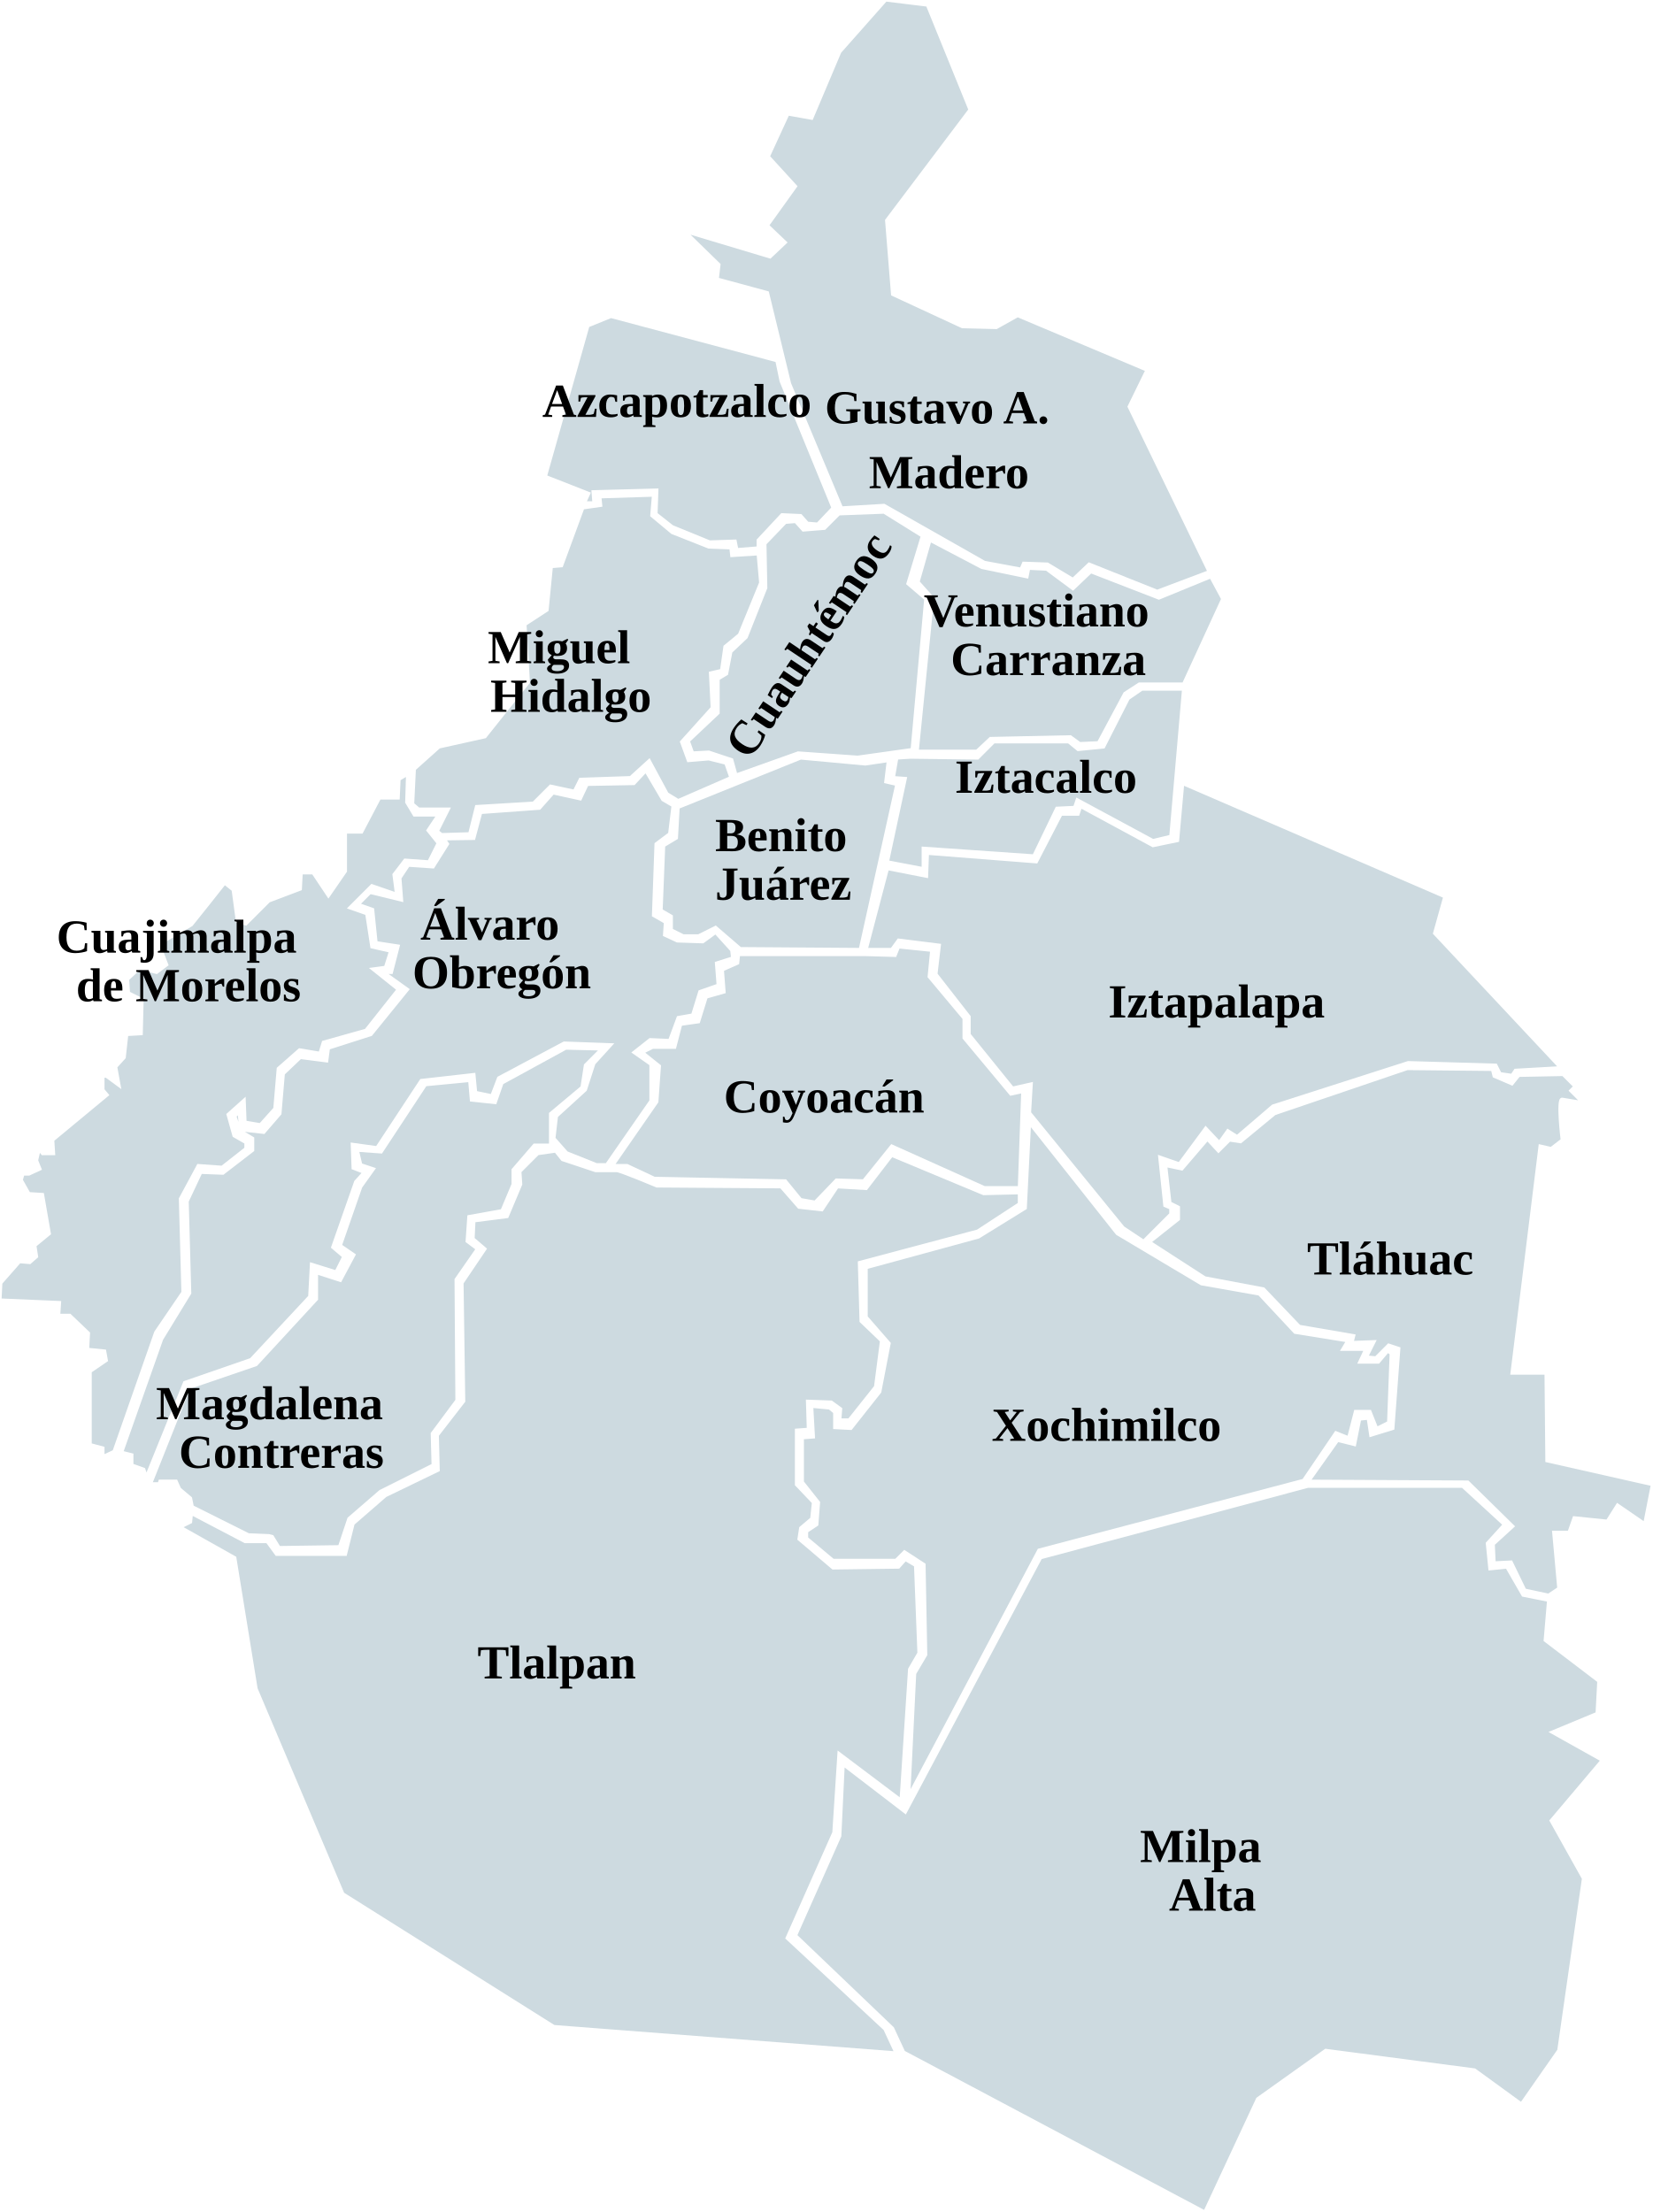
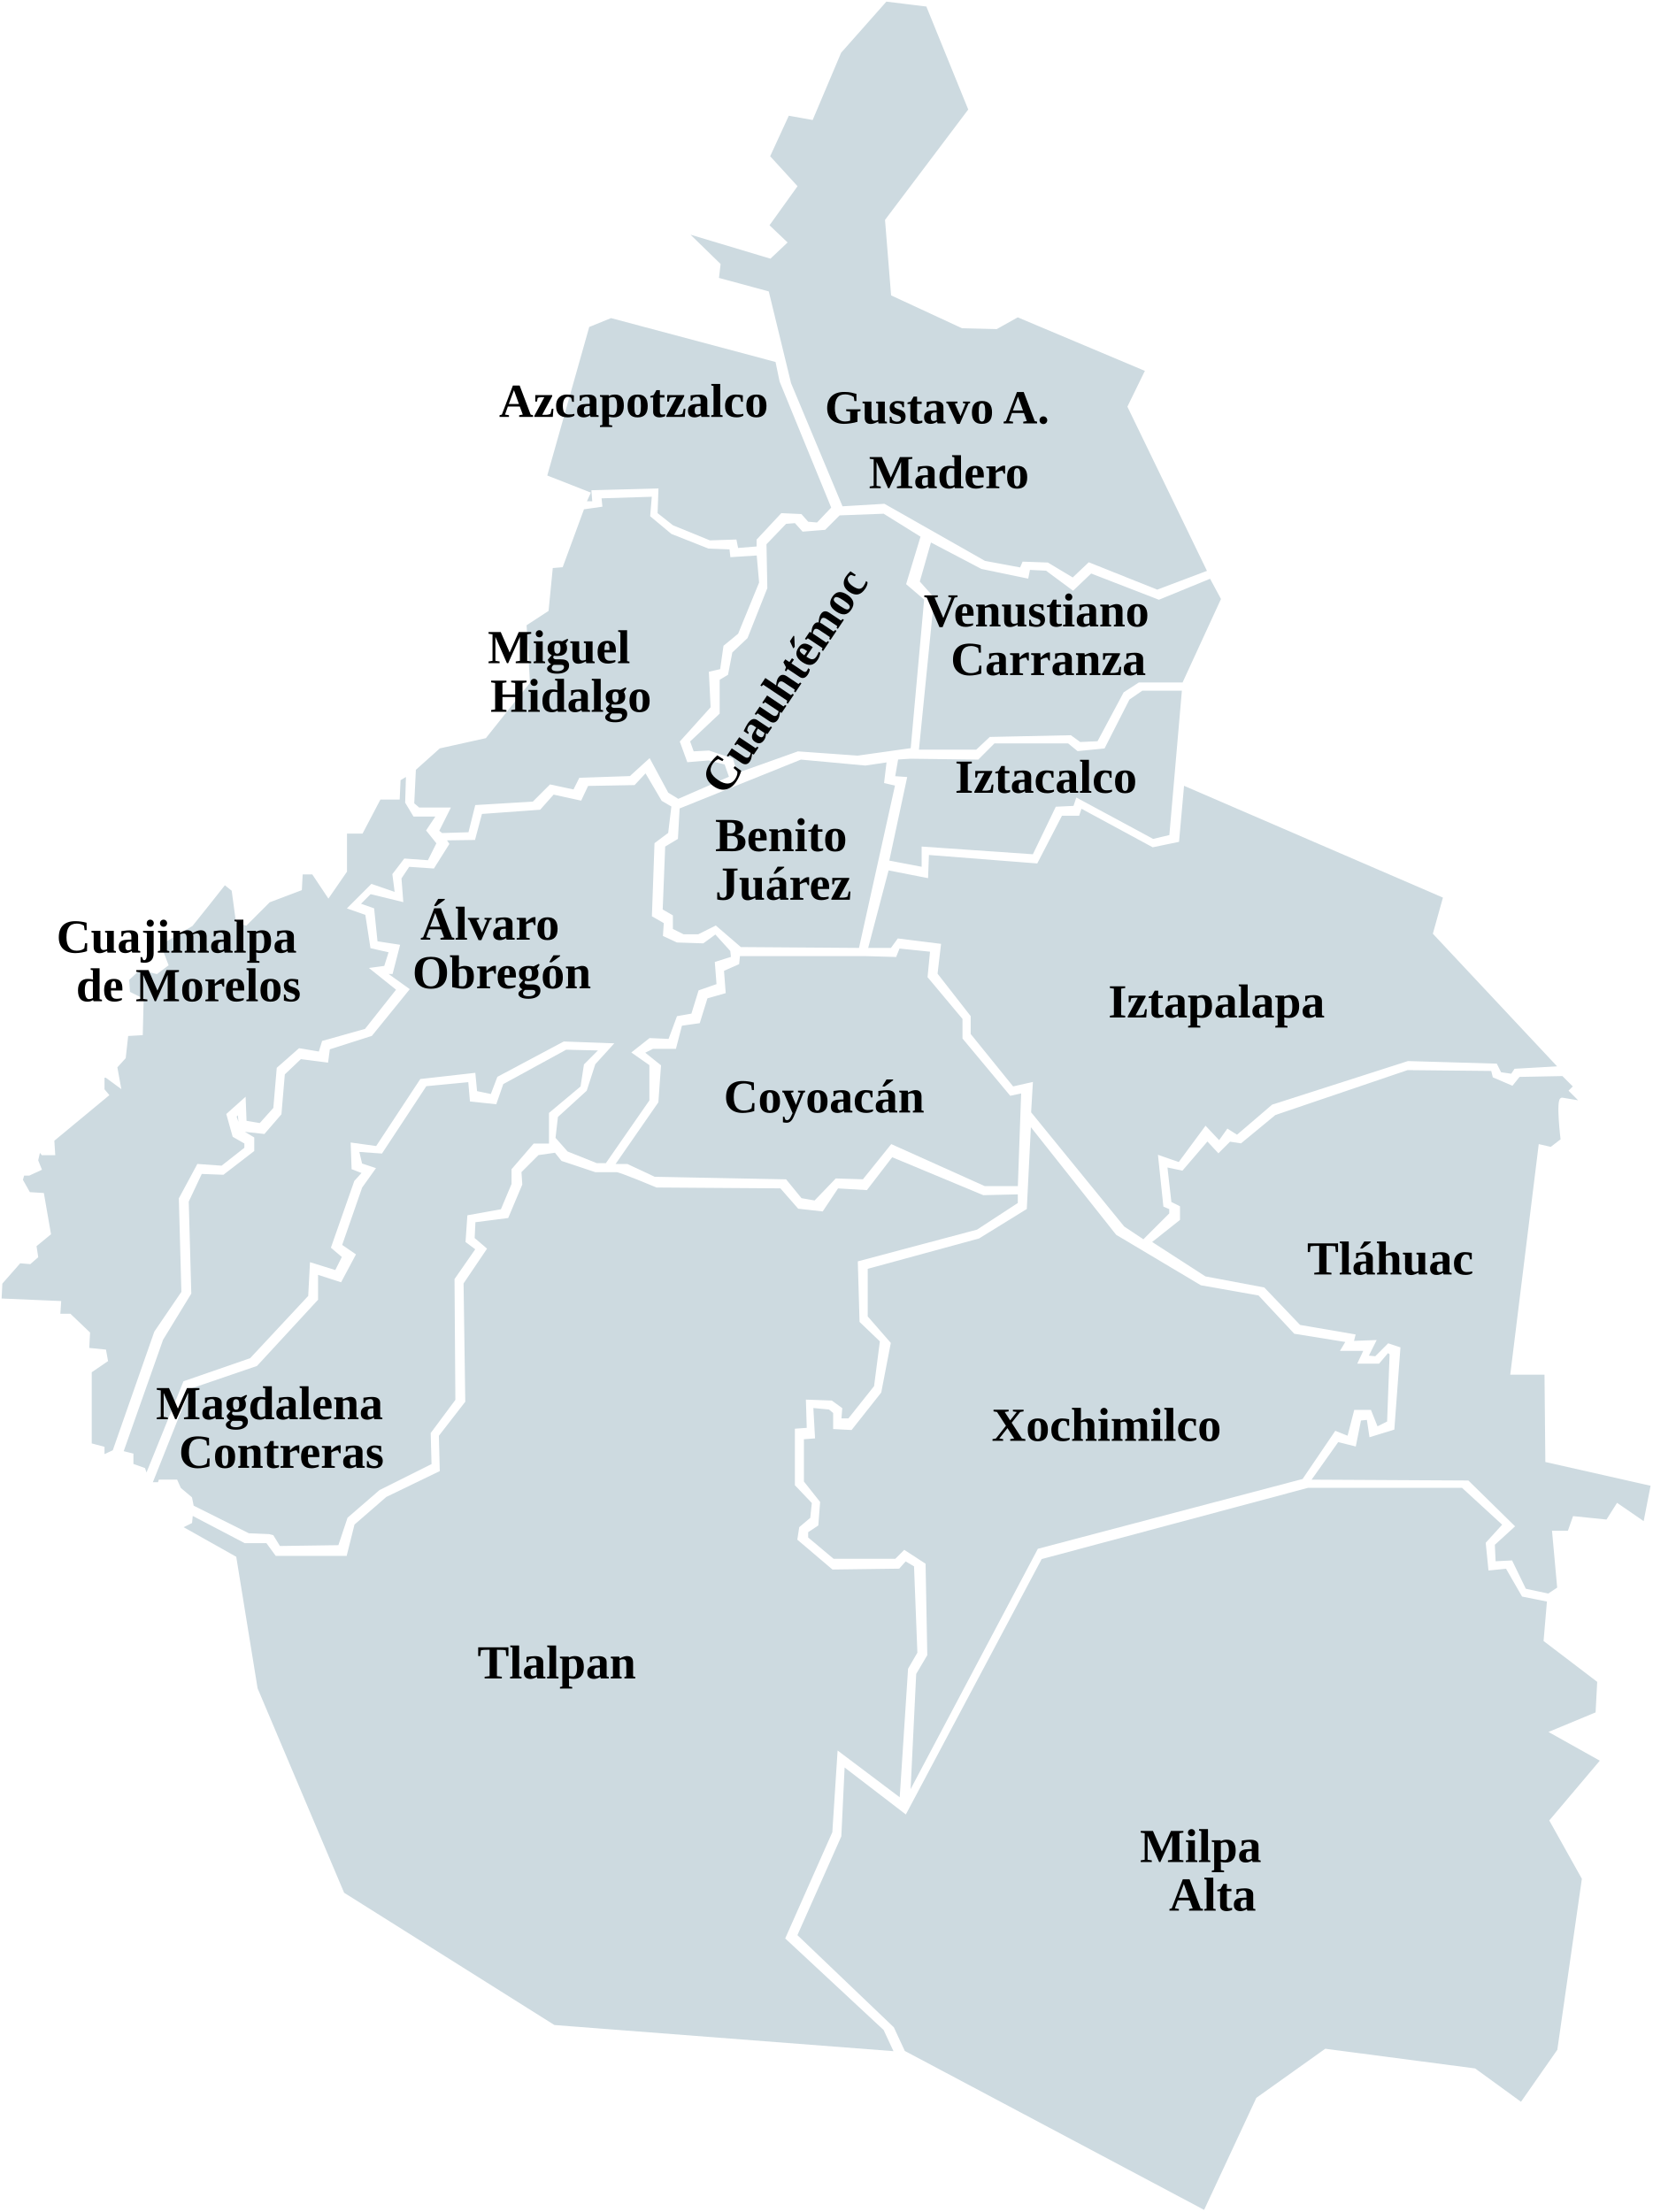
<svg xmlns="http://www.w3.org/2000/svg" x-init="load_map_data{0}(data)" viewBox="0 0 764.849 1024" fill="none" class="object-contain" id="svg2" version="1.0">
  <defs id="defs4">
    </defs>
  <g id="layer1" transform="translate(3.3691102e-6,306.57)">
    <g id="g6224" transform="matrix(1.427323,0,0,1.427323,-23.37656,-335.1826)">
      <path id="{0}-9" d="M 317.145,21.702 L 330.942,55.642 L 303.9,91.513 L 305.832,115.519 L 328.459,126.005 L 339.496,126.281 L 346.394,122.418 L 388.336,140.077 L 382.541,151.942 L 408.479,205.474 L 391.647,211.82 L 369.573,202.99 L 364.33,207.957 L 356.052,202.99 L 348.326,202.714 L 347.498,204.646 L 335.633,202.438 L 303.073,183.951 L 289.276,184.779 L 272.444,144.492 L 265.27,114.967 L 248.99,110.552 L 249.542,105.862 L 238.504,95.1 L 266.098,103.378 L 271.064,98.687 L 265.27,93.169 L 274.376,80.476 L 265.546,70.818 L 271.892,57.021 L 279.618,58.401 L 288.724,36.878 L 303.625,20.046 L 317.145,21.702 z" style="fill:#cddae0;fill-opacity:1;fill-rule:evenodd;stroke:rgb(255,255,255);stroke-linecap:butt;stroke-linejoin:miter;stroke-opacity:1" />
      <path id="{0}-2" d="M 207.048,125.729 L 193.251,174.569 L 207.324,180.088 L 205.944,183.123 L 208.979,183.123 L 208.703,179.536 L 229.398,178.984 L 229.123,186.71 L 234.365,190.849 L 246.506,195.816 L 254.784,195.54 L 255.336,198.299 L 262.235,197.747 L 262.235,195.264 L 269.961,186.986 L 276.031,187.262 L 278.239,189.745 L 281.55,190.021 L 286.517,184.779 L 269.685,143.664 L 268.305,137.042 L 214.498,122.694 L 207.048,125.729 z" style="fill:#cddae0;fill-opacity:1;fill-rule:evenodd;stroke:rgb(255,255,255);stroke-linecap:butt;stroke-linejoin:miter;stroke-opacity:1" />
      <path id="{0}-17" d="M 409.031,207.129 L 392.199,214.027 L 370.124,205.474 L 364.33,210.992 L 355.776,204.646 L 349.981,204.37 L 349.429,207.129 L 334.805,204.094 L 317.973,195.264 L 314.11,208.785 L 318.801,214.027 L 313.834,263.695 L 333.149,263.695 L 337.564,259.556 L 363.502,259.005 L 366.537,261.212 L 372.608,260.936 L 381.162,244.932 L 385.853,241.897 L 400.201,241.897 L 412.894,214.303 L 409.031,207.129 z" style="fill:#cddae0;fill-opacity:1;fill-rule:evenodd;stroke:rgb(255,255,255);stroke-linecap:butt;stroke-linejoin:miter;stroke-opacity:1" />
      <path id="{0}-10" d="M 304.176,299.567 L 315.766,301.774 L 315.766,295.152 L 351.637,297.635 L 359.087,282.183 L 364.882,281.907 L 365.71,279.424 L 390.268,292.668 L 396.062,291.289 L 400.201,243.552 L 386.68,243.552 L 382.266,246.588 L 374.263,262.316 L 365.985,263.144 L 362.95,260.66 L 338.668,260.66 L 333.425,265.903 L 311.627,265.627 L 307.212,265.903 L 306.108,272.249 L 309.971,272.525 L 304.176,299.567 z" style="fill:#cddae0;fill-opacity:1;fill-rule:evenodd;stroke:rgb(255,255,255);stroke-linecap:butt;stroke-linejoin:miter;stroke-opacity:1" />
      <path id="{0}-13" d="M 198.494,203.542 L 205.392,184.779 L 211.187,183.951 L 210.911,181.191 L 228.295,180.64 L 227.743,187.262 L 234.365,192.781 L 246.23,197.471 L 253.405,197.747 L 253.681,200.231 L 262.235,199.679 L 263.062,209.061 L 256.164,225.893 L 251.473,229.756 L 250.369,237.482 L 246.782,238.31 L 247.334,249.623 L 237.401,260.66 L 239.608,266.731 L 246.23,266.179 L 251.749,267.559 L 253.405,272.249 L 236.297,279.7 L 232.71,277.492 L 226.915,266.731 L 220.845,272.249 L 204.564,272.801 L 202.633,276.664 L 194.907,275.009 L 189.388,280.527 L 170.901,281.631 L 168.693,290.461 L 159.587,290.737 L 158.208,289.633 L 161.795,282.459 L 152.137,282.459 L 150.206,280.803 L 150.757,269.49 L 158.76,262.316 L 173.66,259.005 L 187.733,241.345 L 186.629,222.581 L 193.803,217.891 L 195.183,203.818 L 198.494,203.542 z" style="fill:#cddae0;fill-opacity:1;fill-rule:evenodd;stroke:rgb(255,255,255);stroke-linecap:butt;stroke-linejoin:miter;stroke-opacity:1" />
      <path id="{0}-7" d="M 315.49,193.884 L 303.073,186.158 L 288.448,186.71 L 283.757,191.401 L 276.859,191.953 L 274.376,189.193 L 271.064,189.469 L 264.442,196.368 L 264.718,210.716 L 258.371,226.72 L 253.405,231.411 L 252.025,238.586 L 249.266,240.241 L 249.266,251.279 L 239.608,260.384 L 240.988,264.247 L 246.23,263.971 L 253.681,266.455 L 255.06,271.422 L 275.203,264.247 L 294.519,265.627 L 312.178,263.144 L 316.593,214.303 L 310.799,209.337 L 315.49,193.884 z" style="fill:#cddae0;fill-opacity:1;fill-rule:evenodd;stroke:rgb(255,255,255);stroke-linecap:butt;stroke-linejoin:miter;stroke-opacity:1" />
      <path id="{0}-3" d="M 295.347,327.988 L 256.44,327.712 L 248.438,320.814 L 242.919,323.573 L 237.952,323.573 L 234.089,321.642 L 234.089,317.227 L 230.778,315.295 L 231.606,294.324 L 235.745,291.841 L 236.297,281.907 L 276.031,265.903 L 297.002,267.834 L 304.452,266.731 L 303.625,273.629 L 307.212,274.457 L 295.347,327.988 z" style="fill:#cddae0;fill-opacity:1;fill-rule:evenodd;stroke:rgb(255,255,255);stroke-linecap:butt;stroke-linejoin:miter;stroke-opacity:1" />
      <path id="{0}-1" d="M 243.333,341.647 L 249.266,339.577 L 248.714,332.403 L 253.957,330.747 L 253.681,328.264 L 248.438,322.469 L 244.299,325.505 L 236.021,325.229 L 231.882,323.297 L 232.158,319.158 L 228.295,316.951 L 229.123,293.772 L 233.537,290.461 L 234.641,281.355 L 231.33,279.424 L 225.811,270.042 L 221.948,274.181 L 206.772,274.457 L 204.564,279.148 L 195.735,277.216 L 191.32,282.183 L 172.28,283.563 L 170.034,291.979 L 160.415,292.117 L 161.519,293.772 L 156.828,301.222 L 148.826,300.671 L 146.067,304.81 L 146.618,311.984 L 136.409,309.5 L 132.546,313.363 L 137.237,315.019 L 138.34,325.78 L 145.515,326.884 L 143.307,335.438 L 140.824,335.438 L 148.55,340.957 L 136.685,355.581 L 122.888,359.996 L 122.336,364.135 L 113.782,363.031 L 108.264,368.274 L 107.16,381.243 L 101.917,387.314 L 94.467,386.486 L 93.915,380.691 L 92.536,382.071 L 94.191,386.762 L 98.33,389.245 L 98.33,393.108 L 88.672,400.558 L 81.498,400.283 L 77.083,409.664 L 77.911,439.465 L 68.805,454.365 L 55.836,491.065 L 59.148,491.892 L 59.148,495.204 L 63.011,496.583 L 63.838,499.067 L 76.255,468.438 L 97.778,460.988 L 116.818,440.569 L 117.37,430.083 L 125.372,432.567 L 127.855,427.6 L 124.268,424.565 L 131.718,403.318 L 134.477,400.283 L 130.89,398.903 L 130.614,391.177 L 138.616,392.28 L 152.965,370.482 L 170.073,368.55 L 170.625,374.345 L 175.867,375.449 L 178.075,369.654 L 199.322,358.341 L 214.498,358.893 L 208.979,364.963 L 206.22,373.517 L 196.838,382.071 L 196.011,389.245 L 200.15,393.936 L 209.807,397.799 L 213.118,397.799 L 227.467,377.104 L 227.467,365.239 L 221.948,361.376 L 227.191,357.237 L 233.537,357.513 L 236.297,350.063 L 240.988,349.235 L 243.333,341.647 z" style="fill:#cddae0;fill-opacity:1;fill-rule:evenodd;stroke:rgb(255,255,255);stroke-linecap:butt;stroke-linejoin:miter;stroke-opacity:1" />
      <path id="{0}-6" d="M 148.55,271.146 L 145.791,272.801 L 145.515,278.872 L 139.444,278.872 L 133.65,289.909 L 128.407,289.909 L 128.407,302.602 L 122.888,310.604 L 117.921,303.154 L 114.058,303.154 L 113.782,308.397 L 103.573,312.26 L 96.123,319.71 L 93.363,318.882 L 91.984,308.673 L 89.224,306.465 L 83.982,313.088 L 78.463,319.986 L 69.633,325.229 L 68.253,327.16 L 70.461,332.955 L 67.15,335.438 L 61.631,334.058 L 57.768,337.646 L 58.044,342.061 L 62.459,344.268 L 62.183,355.305 L 57.492,355.581 L 56.664,363.031 L 53.905,366.067 L 55.009,372.137 L 50.87,369.102 L 49.766,369.102 L 49.766,373.517 L 51.145,375.173 L 33.486,389.797 L 33.762,394.212 L 30.175,394.212 L 29.071,392.832 L 28.243,396.419 L 29.347,399.179 L 25.76,400.834 L 23.828,400.834 L 23.276,402.766 L 25.76,407.181 L 30.175,407.457 L 32.382,420.15 L 27.691,424.013 L 28.243,427.6 L 26.036,429.531 L 22.724,429.256 L 16.654,436.154 L 16.378,441.673 L 35.693,442.5 L 35.417,446.639 L 39.004,446.639 L 45.075,452.434 L 44.799,457.677 L 50.318,458.229 L 50.87,461.264 L 45.627,464.851 L 45.627,488.581 L 49.766,489.685 L 49.766,492.444 L 53.353,490.789 L 66.874,452.158 L 75.704,439.189 L 74.876,408.836 L 80.67,398.075 L 88.397,398.627 L 96.123,392.556 L 96.123,390.625 L 92.26,388.417 L 90.328,381.519 L 95.571,376.828 L 95.847,384.002 L 100.814,384.83 L 105.504,379.588 L 106.608,366.619 L 113.506,360.548 L 120.129,361.652 L 121.233,358.065 L 135.029,354.202 L 145.515,340.957 L 137.237,334.334 L 141.376,333.783 L 143.031,328.54 L 136.961,327.16 L 135.305,316.399 L 129.786,314.467 L 136.961,307.293 L 144.963,310.052 L 144.135,303.706 L 147.722,299.015 L 155.448,299.567 L 158.484,293.496 L 155.172,289.357 L 158.484,284.39 L 150.757,284.39 L 148.274,280.252 L 148.55,271.146 z" style="fill:#cddae0;fill-opacity:1;fill-rule:evenodd;stroke:rgb(255,255,255);stroke-linecap:butt;stroke-linejoin:miter;stroke-opacity:1" />
      <path id="{0}-12" d="M 103.573,518.106 L 96.95,517.83 L 78.739,508.724 L 78.187,505.965 L 74.6,502.93 L 73.496,500.446 L 68.253,500.446 L 67.977,501.274 L 65.218,501.274 L 77.635,470.094 L 99.434,462.643 L 119.025,441.397 L 119.025,432.843 L 126.751,435.326 L 131.166,427.048 L 126.751,424.013 L 133.374,404.973 L 137.513,399.179 L 133.374,397.799 L 132.27,393.108 L 139.996,393.66 L 154.345,371.861 L 168.693,370.482 L 169.245,376.828 L 176.971,377.656 L 179.179,371.31 L 199.874,359.996 L 211.463,360.272 L 206.22,365.515 L 205.116,372.689 L 194.907,381.243 L 194.907,391.453 L 189.664,391.453 L 182.766,399.455 L 182.766,404.146 L 179.179,412.7 L 168.417,414.631 L 167.865,422.633 L 171.177,425.117 L 164.278,435.05 L 164.554,474.233 L 156.552,484.994 L 156.828,495.204 L 139.72,503.758 L 129.511,512.587 L 126.475,521.693 L 106.884,521.969 L 104.677,518.382 L 103.573,518.106 z" style="fill:#cddae0;fill-opacity:1;fill-rule:evenodd;stroke:rgb(255,255,255);stroke-linecap:butt;stroke-linejoin:miter;stroke-opacity:1" />
      <path id="{0}-16" d="M 78.463,510.932 L 78.187,513.691 L 74.876,515.347 L 92.536,525.28 L 99.434,567.774 L 127.579,634.274 L 196.011,677.32 L 306.936,685.874 L 303.349,678.147 L 271.616,648.623 L 286.793,614.407 L 288.448,588.745 L 308.591,603.921 L 311.351,561.428 L 314.386,556.185 L 313.282,527.764 L 309.971,525.832 L 307.764,528.316 L 286.517,528.592 L 275.479,519.21 L 276.031,515.623 L 279.618,512.587 L 280.17,507.345 L 274.652,501.55 L 274.652,483.89 L 278.515,483.614 L 278.239,474.509 L 285.965,474.785 L 289,476.992 L 288.724,480.579 L 291.759,480.579 L 300.313,469.818 L 302.245,454.917 L 295.622,448.571 L 295.071,429.531 L 333.425,419.322 L 346.946,410.492 L 346.946,406.905 L 335.357,407.181 L 305.556,394.764 L 297.278,405.525 L 287.896,404.973 L 282.93,412.424 L 275.479,411.596 L 269.685,404.973 L 229.398,404.697 C 229.398,404.697 217.533,399.731 216.43,399.731 C 215.326,399.731 209.531,399.731 209.531,399.731 L 198.77,396.144 L 196.562,393.384 L 190.768,394.212 L 184.973,400.007 L 185.249,404.146 L 180.834,414.631 L 170.073,416.011 L 169.797,421.805 L 173.66,425.117 L 166.21,436.154 L 166.762,474.509 L 158.208,485.546 L 158.484,496.859 L 141.376,505.137 L 130.89,514.243 L 128.407,524.177 L 106.056,524.177 L 103.021,520.038 L 95.847,520.038 L 78.463,510.932 z" style="fill:#cddae0;fill-opacity:1;fill-rule:evenodd;stroke:rgb(255,255,255);stroke-linecap:butt;stroke-linejoin:miter;stroke-opacity:1" />
      <path id="{0}-14" d="M 309.419,685.598 L 407.1,737.473 L 424.207,700.774 L 446.282,685.046 L 494.57,691.392 L 509.747,702.43 L 521.888,685.046 L 529.89,629.307 L 519.404,610.544 L 535.96,590.952 L 519.68,581.847 L 534.305,575.776 L 534.857,565.291 L 517.473,552.046 L 518.577,539.077 L 510.299,537.421 L 505.056,528.316 L 499.537,528.867 L 498.709,520.589 L 504.228,514.519 L 490.707,502.102 L 440.487,502.102 L 353.844,525.28 L 309.971,607.784 L 289.828,592.332 L 288.724,615.511 L 274.376,647.795 L 305.832,677.871 L 309.419,685.598 z" style="fill:#cddae0;fill-opacity:1;fill-rule:evenodd;stroke:rgb(255,255,255);stroke-linecap:butt;stroke-linejoin:miter;stroke-opacity:1" />
      <path id="{0}-5" d="M 297.002,329.644 L 255.888,329.644 L 255.612,332.403 L 250.645,334.61 L 251.197,341.785 L 245.403,343.44 L 242.919,351.442 L 237.125,352.27 L 235.193,359.72 L 228.019,359.72 L 224.708,361.376 L 230.226,365.791 L 229.398,377.38 L 215.05,398.075 L 219.741,398.075 L 228.571,402.214 L 271.064,403.042 L 276.031,409.112 L 280.722,409.94 L 287.62,402.766 L 296.45,403.042 L 305.556,391.729 L 335.633,405.249 L 346.946,405.249 L 348.05,374.069 L 344.187,374.897 L 329.01,356.685 L 329.01,350.339 L 317.697,336.818 L 318.525,328.264 L 307.764,327.16 L 306.66,329.92 L 297.002,329.644 z" style="fill:#cddae0;fill-opacity:1;fill-rule:evenodd;stroke:rgb(255,255,255);stroke-linecap:butt;stroke-linejoin:miter;stroke-opacity:1" />
      <path id="{0}-11" d="M 304.176,301.774 L 297.278,327.988 L 305.556,327.988 L 307.764,324.953 L 321.008,326.608 L 319.905,335.99 L 330.666,349.787 L 330.666,355.581 L 344.739,372.965 L 350.809,371.585 L 350.257,380.967 L 380.61,418.218 L 387.232,422.633 L 396.062,413.803 L 396.062,411.872 L 394.131,411.044 L 392.475,395.316 L 398.822,397.523 L 407.375,385.934 L 411.79,390.625 L 414.55,386.762 L 417.585,388.693 L 429.174,378.76 L 473.048,364.687 L 501.469,365.515 L 502.848,368.274 L 506.711,368.826 L 507.815,367.171 L 522.44,366.343 L 481.602,322.745 L 484.913,310.88 L 399.925,274.181 L 398.27,292.668 L 390.268,294.324 L 366.813,281.631 L 365.985,284.115 L 360.467,284.115 L 352.465,299.567 L 317.145,296.808 L 316.869,304.258 L 304.176,301.774 z" style="fill:#cddae0;fill-opacity:1;fill-rule:evenodd;stroke:rgb(255,255,255);stroke-linecap:butt;stroke-linejoin:miter;stroke-opacity:1" />
      <path id="{0}-15" d="M 450.145,487.202 L 440.763,500.446 L 492.363,500.722 L 506.987,515.071 L 500.641,520.865 L 500.917,526.936 L 506.436,526.66 L 510.85,535.766 L 518.577,537.421 L 521.888,535.214 L 520.232,517.002 L 525.199,517.002 L 526.855,512.311 L 537.616,513.415 L 540.927,508.172 L 549.757,514.243 L 552.24,501.55 L 518.025,493.824 L 517.749,465.403 L 506.711,465.403 L 515.817,391.729 L 519.404,392.556 L 522.992,389.797 C 522.992,389.797 521.336,376.276 522.992,376.552 C 524.647,376.828 529.614,377.656 529.614,377.656 L 525.751,373.793 L 527.131,372.413 L 523.267,368.55 L 508.919,368.826 L 506.711,371.585 L 500.917,369.102 L 500.365,366.895 L 472.772,366.619 L 429.726,381.243 L 418.689,390.349 L 415.102,389.797 L 411.514,393.384 L 407.927,389.521 L 399.649,399.179 L 394.407,398.075 L 395.786,410.216 L 398.546,411.596 L 398.546,415.459 L 389.164,422.909 L 407.1,434.498 L 426.139,438.085 L 437.728,450.226 L 455.388,453.262 L 454.836,455.469 L 462.01,455.193 L 459.527,460.16 L 462.562,460.436 L 466.701,456.297 L 470.012,457.401 L 468.081,483.338 L 460.907,485.546 L 460.079,480.027 L 457.319,480.303 L 455.664,488.581 L 450.145,487.202 z" style="fill:#cddae0;fill-opacity:1;fill-rule:evenodd;stroke:rgb(255,255,255);stroke-linecap:butt;stroke-linejoin:miter;stroke-opacity:1" />
      <path id="{0}-18" d="M 350.257,384.278 L 348.878,411.872 L 333.701,421.253 L 297.278,431.187 L 297.278,447.191 L 304.728,455.745 L 301.693,471.473 L 292.311,483.338 L 287.069,483.063 L 287.069,478.096 L 285.413,476.716 L 279.618,476.164 L 280.17,486.098 L 276.583,486.374 L 276.583,500.722 L 281.826,507.345 L 281.274,514.519 L 277.963,516.726 L 277.963,518.934 L 286.517,526.108 L 306.936,526.108 L 309.695,523.349 L 316.042,527.488 L 316.593,556.737 L 313.006,562.807 L 311.075,602.542 L 353.293,522.797 L 439.108,500.17 L 449.593,484.718 L 453.732,486.374 L 455.94,477.82 L 460.631,477.82 L 462.838,483.338 L 466.701,481.407 L 467.529,459.056 L 466.425,458.229 L 463.39,461.816 L 457.319,461.816 L 459.251,457.677 L 451.801,457.677 L 453.456,454.917 L 436.348,452.158 L 424.759,439.741 L 405.996,436.43 L 378.678,420.15 L 350.257,384.278 z" style="fill:#cddae0;fill-opacity:1;fill-rule:evenodd;stroke:rgb(255,255,255);stroke-linecap:butt;stroke-linejoin:miter;stroke-opacity:1" />
    </g>
    <text xml:space="preserve" style="font-size:22px;font-style:normal;font-weight:normal;text-align:center;text-anchor:middle;fill:#000000;fill-opacity:1;stroke:rgb(255,255,255);stroke-width:0px;stroke-linecap:butt;stroke-linejoin:miter;stroke-opacity:1" x="453" y="-110.57" id="text2411">
      <tspan id="tspan2413" x="453" y="-110.57" style="font-size:22px;font-weight:bold">Gustavo A.</tspan>
      <tspan x="453" y="-80.57" id="tspan2415" style="font-size:22px;font-weight:bold">Madero</tspan>
    </text>
    <text xml:space="preserve" style="font-size:22px;font-style:normal;font-weight:normal;fill:#000000;fill-opacity:1;stroke:rgb(255,255,255);stroke-width:0px;stroke-linecap:butt;stroke-linejoin:miter;stroke-opacity:1" x="181" y="-113.57" id="text2417">
-       <tspan id="tspan2419" x="251" y="-113.57" style="font-size:22px;font-weight:bold">Azcapotzalco</tspan>
+       <tspan id="tspan2419" x="231" y="-113.57" style="font-size:22px;font-weight:bold">Azcapotzalco</tspan>
    </text>
    <text xml:space="preserve" style="font-size:22px;font-style:normal;font-weight:bold;text-align:center;text-anchor:middle;fill:#000000;fill-opacity:1;stroke:rgb(255,255,255);stroke-width:0px;stroke-linecap:butt;stroke-linejoin:miter;stroke-opacity:1" x="278" y="0.43" id="text2421">
      <tspan id="tspan2423" x="278" y="0.43">Miguel</tspan>
      <tspan x="278" y="22.93" id="tspan2425">Hidalgo</tspan>
    </text>
    <text xml:space="preserve" style="font-size:22px;font-style:normal;font-weight:bold;text-align:center;text-anchor:middle;fill:#000000;fill-opacity:1;stroke:rgb(255,255,255);stroke-width:0px;stroke-linecap:butt;stroke-linejoin:miter;stroke-opacity:1" x="101" y="134.43" id="text2427">
      <tspan id="tspan2429" x="101" y="134.43">Cuajimalpa</tspan>
      <tspan x="101" y="156.93" id="tspan2431">de Morelos</tspan>
    </text>
    <text xml:space="preserve" style="font-size:22px;font-style:normal;font-weight:bold;text-align:center;text-anchor:middle;fill:#000000;fill-opacity:1;stroke:rgb(255,255,255);stroke-width:0px;stroke-linecap:butt;stroke-linejoin:miter;stroke-opacity:1" x="246" y="128.43" id="text2433">
      <tspan id="tspan2435" x="246" y="128.43">Álvaro</tspan>
      <tspan x="246" y="150.93" id="tspan2437">Obregón</tspan>
    </text>
    <text xml:space="preserve" style="font-size:22px;font-style:normal;font-weight:bold;fill:#000000;fill-opacity:1;stroke:rgb(255,255,255);stroke-width:0px;stroke-linecap:butt;stroke-linejoin:miter;stroke-opacity:1" x="331" y="87.43" id="text2439">
      <tspan id="tspan2441" x="331" y="87.43">Benito</tspan>
      <tspan x="331" y="109.93" id="tspan2443">Juárez</tspan>
    </text>
    <text xml:space="preserve" style="font-size:22px;font-style:normal;font-weight:bold;fill:#000000;fill-opacity:1;stroke:rgb(255,255,255);stroke-width:0px;stroke-linecap:butt;stroke-linejoin:miter;stroke-opacity:1" x="442" y="60.43" id="text2445">
      <tspan id="tspan2447" x="442" y="60.43">Iztacalco</tspan>
    </text>
    <text xml:space="preserve" style="font-size:22px;font-style:normal;font-weight:bold;text-align:center;text-anchor:middle;fill:#000000;fill-opacity:1;stroke:rgb(255,255,255);stroke-width:0px;stroke-linecap:butt;stroke-linejoin:miter;stroke-opacity:1" x="499" y="-16.57" id="text2449">
      <tspan id="tspan2451" x="499" y="-16.57">Venustiano</tspan>
      <tspan x="499" y="5.93" id="tspan2453">Carranza</tspan>
    </text>
    <text xml:space="preserve" style="font-size:22px;font-style:normal;font-weight:bold;fill:#000000;fill-opacity:1;stroke:rgb(255,255,255);stroke-width:0px;stroke-linecap:butt;stroke-linejoin:miter;stroke-opacity:1" x="154.769" y="313.824" id="text2455" transform="matrix(0.5557656,-0.831339,0.831339,0.5557656,0,0)">
-       <tspan id="tspan2457" x="154.769" y="313.824">Cuauhtémoc</tspan>
+       <tspan id="tspan2457" x="134.769" y="313.824">Cuauhtémoc</tspan>
    </text>
    <text xml:space="preserve" style="font-size:22px;font-style:normal;font-weight:bold;text-align:center;text-anchor:middle;fill:#000000;fill-opacity:1;stroke:rgb(255,255,255);stroke-width:0px;stroke-linecap:butt;stroke-linejoin:miter;stroke-opacity:1" x="144" y="350.43" id="text2459">
      <tspan id="tspan2461" x="144" y="350.43">Magdalena</tspan>
      <tspan x="144" y="372.93" id="tspan2463">Contreras</tspan>
    </text>
    <text xml:space="preserve" style="font-size:22px;font-style:normal;font-weight:bold;fill:#000000;fill-opacity:1;stroke:rgb(255,255,255);stroke-width:0px;stroke-linecap:butt;stroke-linejoin:miter;stroke-opacity:1" x="221" y="470.43" id="text2465">
      <tspan id="tspan2467" x="221" y="470.43">Tlalpan</tspan>
    </text>
    <text xml:space="preserve" style="font-size:22px;font-style:normal;font-weight:bold;fill:#000000;fill-opacity:1;stroke:rgb(255,255,255);stroke-width:0px;stroke-linecap:butt;stroke-linejoin:miter;stroke-opacity:1" x="459" y="360.43" id="text2469">
      <tspan id="tspan2471" x="459" y="360.43">Xochimilco</tspan>
    </text>
    <text xml:space="preserve" style="font-size:22px;font-style:normal;font-weight:bold;fill:#000000;fill-opacity:1;stroke:rgb(255,255,255);stroke-width:0px;stroke-linecap:butt;stroke-linejoin:miter;stroke-opacity:1" x="335" y="208.43" id="text2473">
      <tspan id="tspan2475" x="335" y="208.43">Coyoacán</tspan>
    </text>
    <text xml:space="preserve" style="font-size:22px;font-style:normal;font-weight:bold;fill:#000000;fill-opacity:1;stroke:rgb(255,255,255);stroke-width:0px;stroke-linecap:butt;stroke-linejoin:miter;stroke-opacity:1" x="513" y="471" id="text2477" transform="translate(-3.3691102e-6,-306.57)">
      <tspan id="tspan2479" x="513" y="471">Iztapalapa</tspan>
    </text>
    <text xml:space="preserve" style="font-size:22px;font-style:normal;font-weight:bold;fill:#000000;fill-opacity:1;stroke:rgb(255,255,255);stroke-width:0px;stroke-linecap:butt;stroke-linejoin:miter;stroke-opacity:1" x="605" y="283.43" id="text2481">
      <tspan id="tspan2483" x="605" y="283.43">Tláhuac</tspan>
    </text>
    <text xml:space="preserve" style="font-size:22px;font-style:normal;font-weight:bold;text-align:center;text-anchor:middle;fill:#000000;fill-opacity:1;stroke:rgb(255,255,255);stroke-width:0px;stroke-linecap:butt;stroke-linejoin:miter;stroke-opacity:1" x="575" y="555.43" id="text2485">
      <tspan id="tspan2487" x="575" y="555.43">Milpa</tspan>
      <tspan x="575" y="577.93" id="tspan2489">Alta</tspan>
    </text>
  </g>
</svg>
